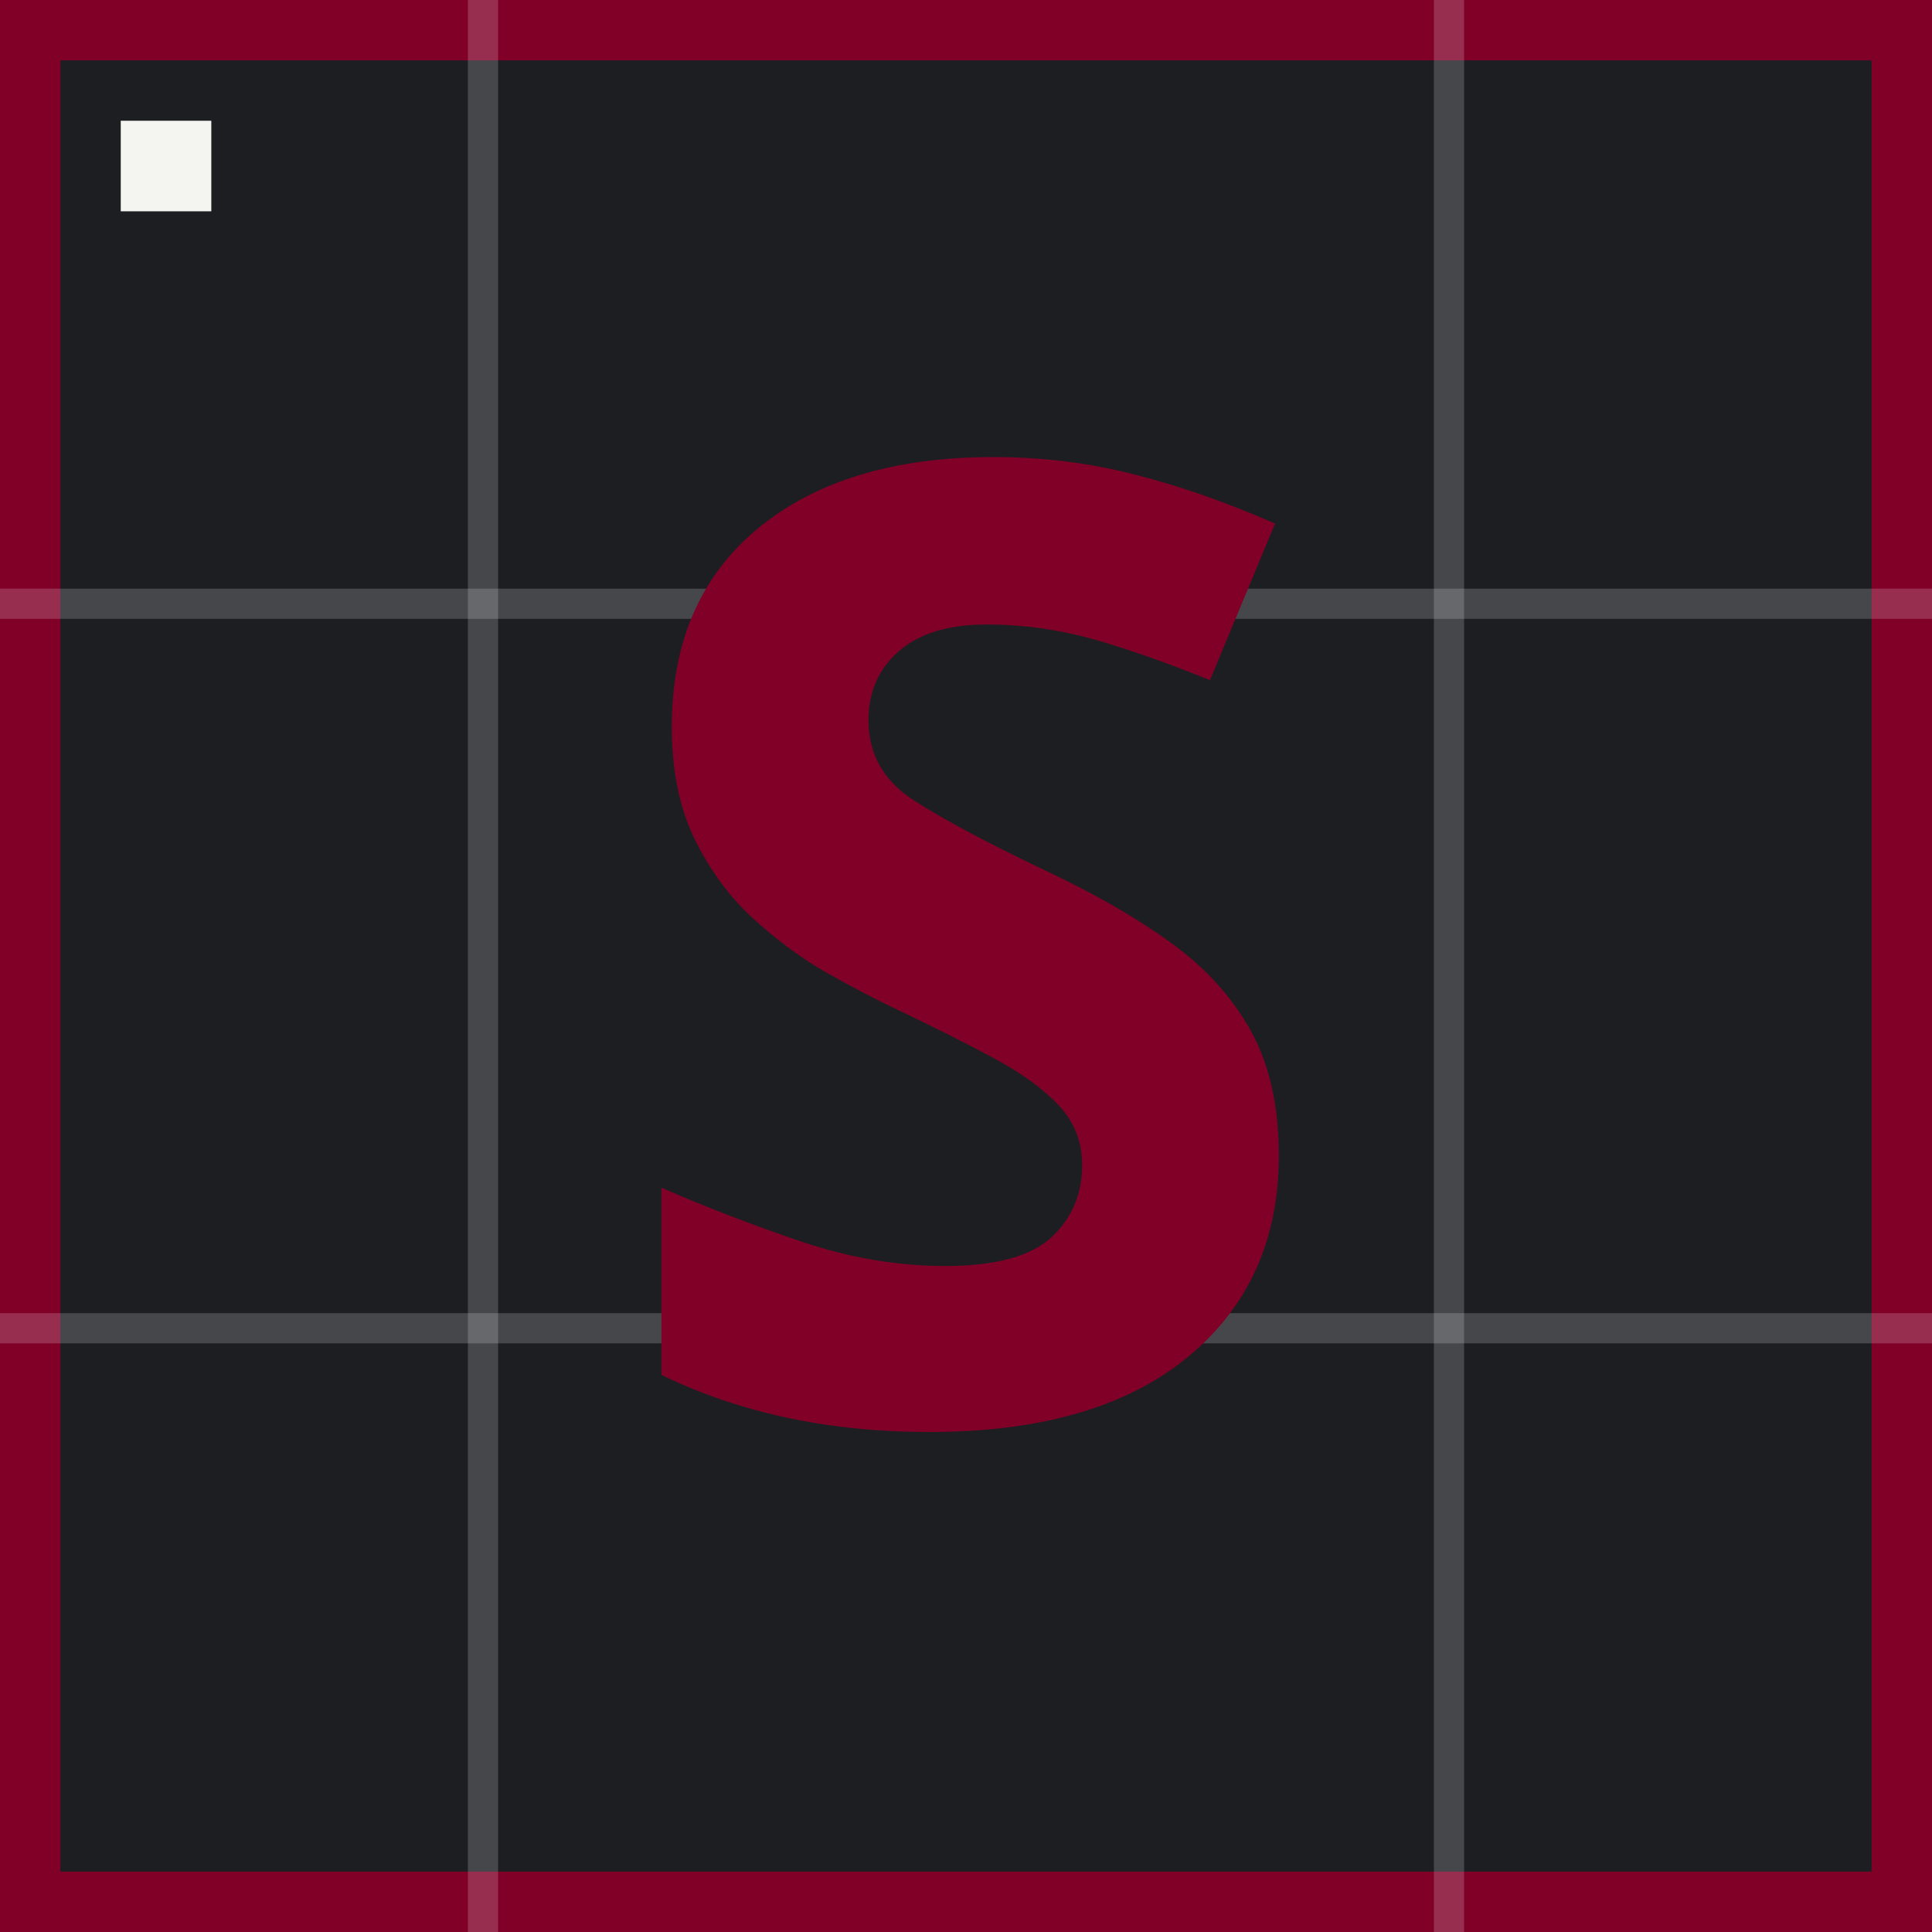
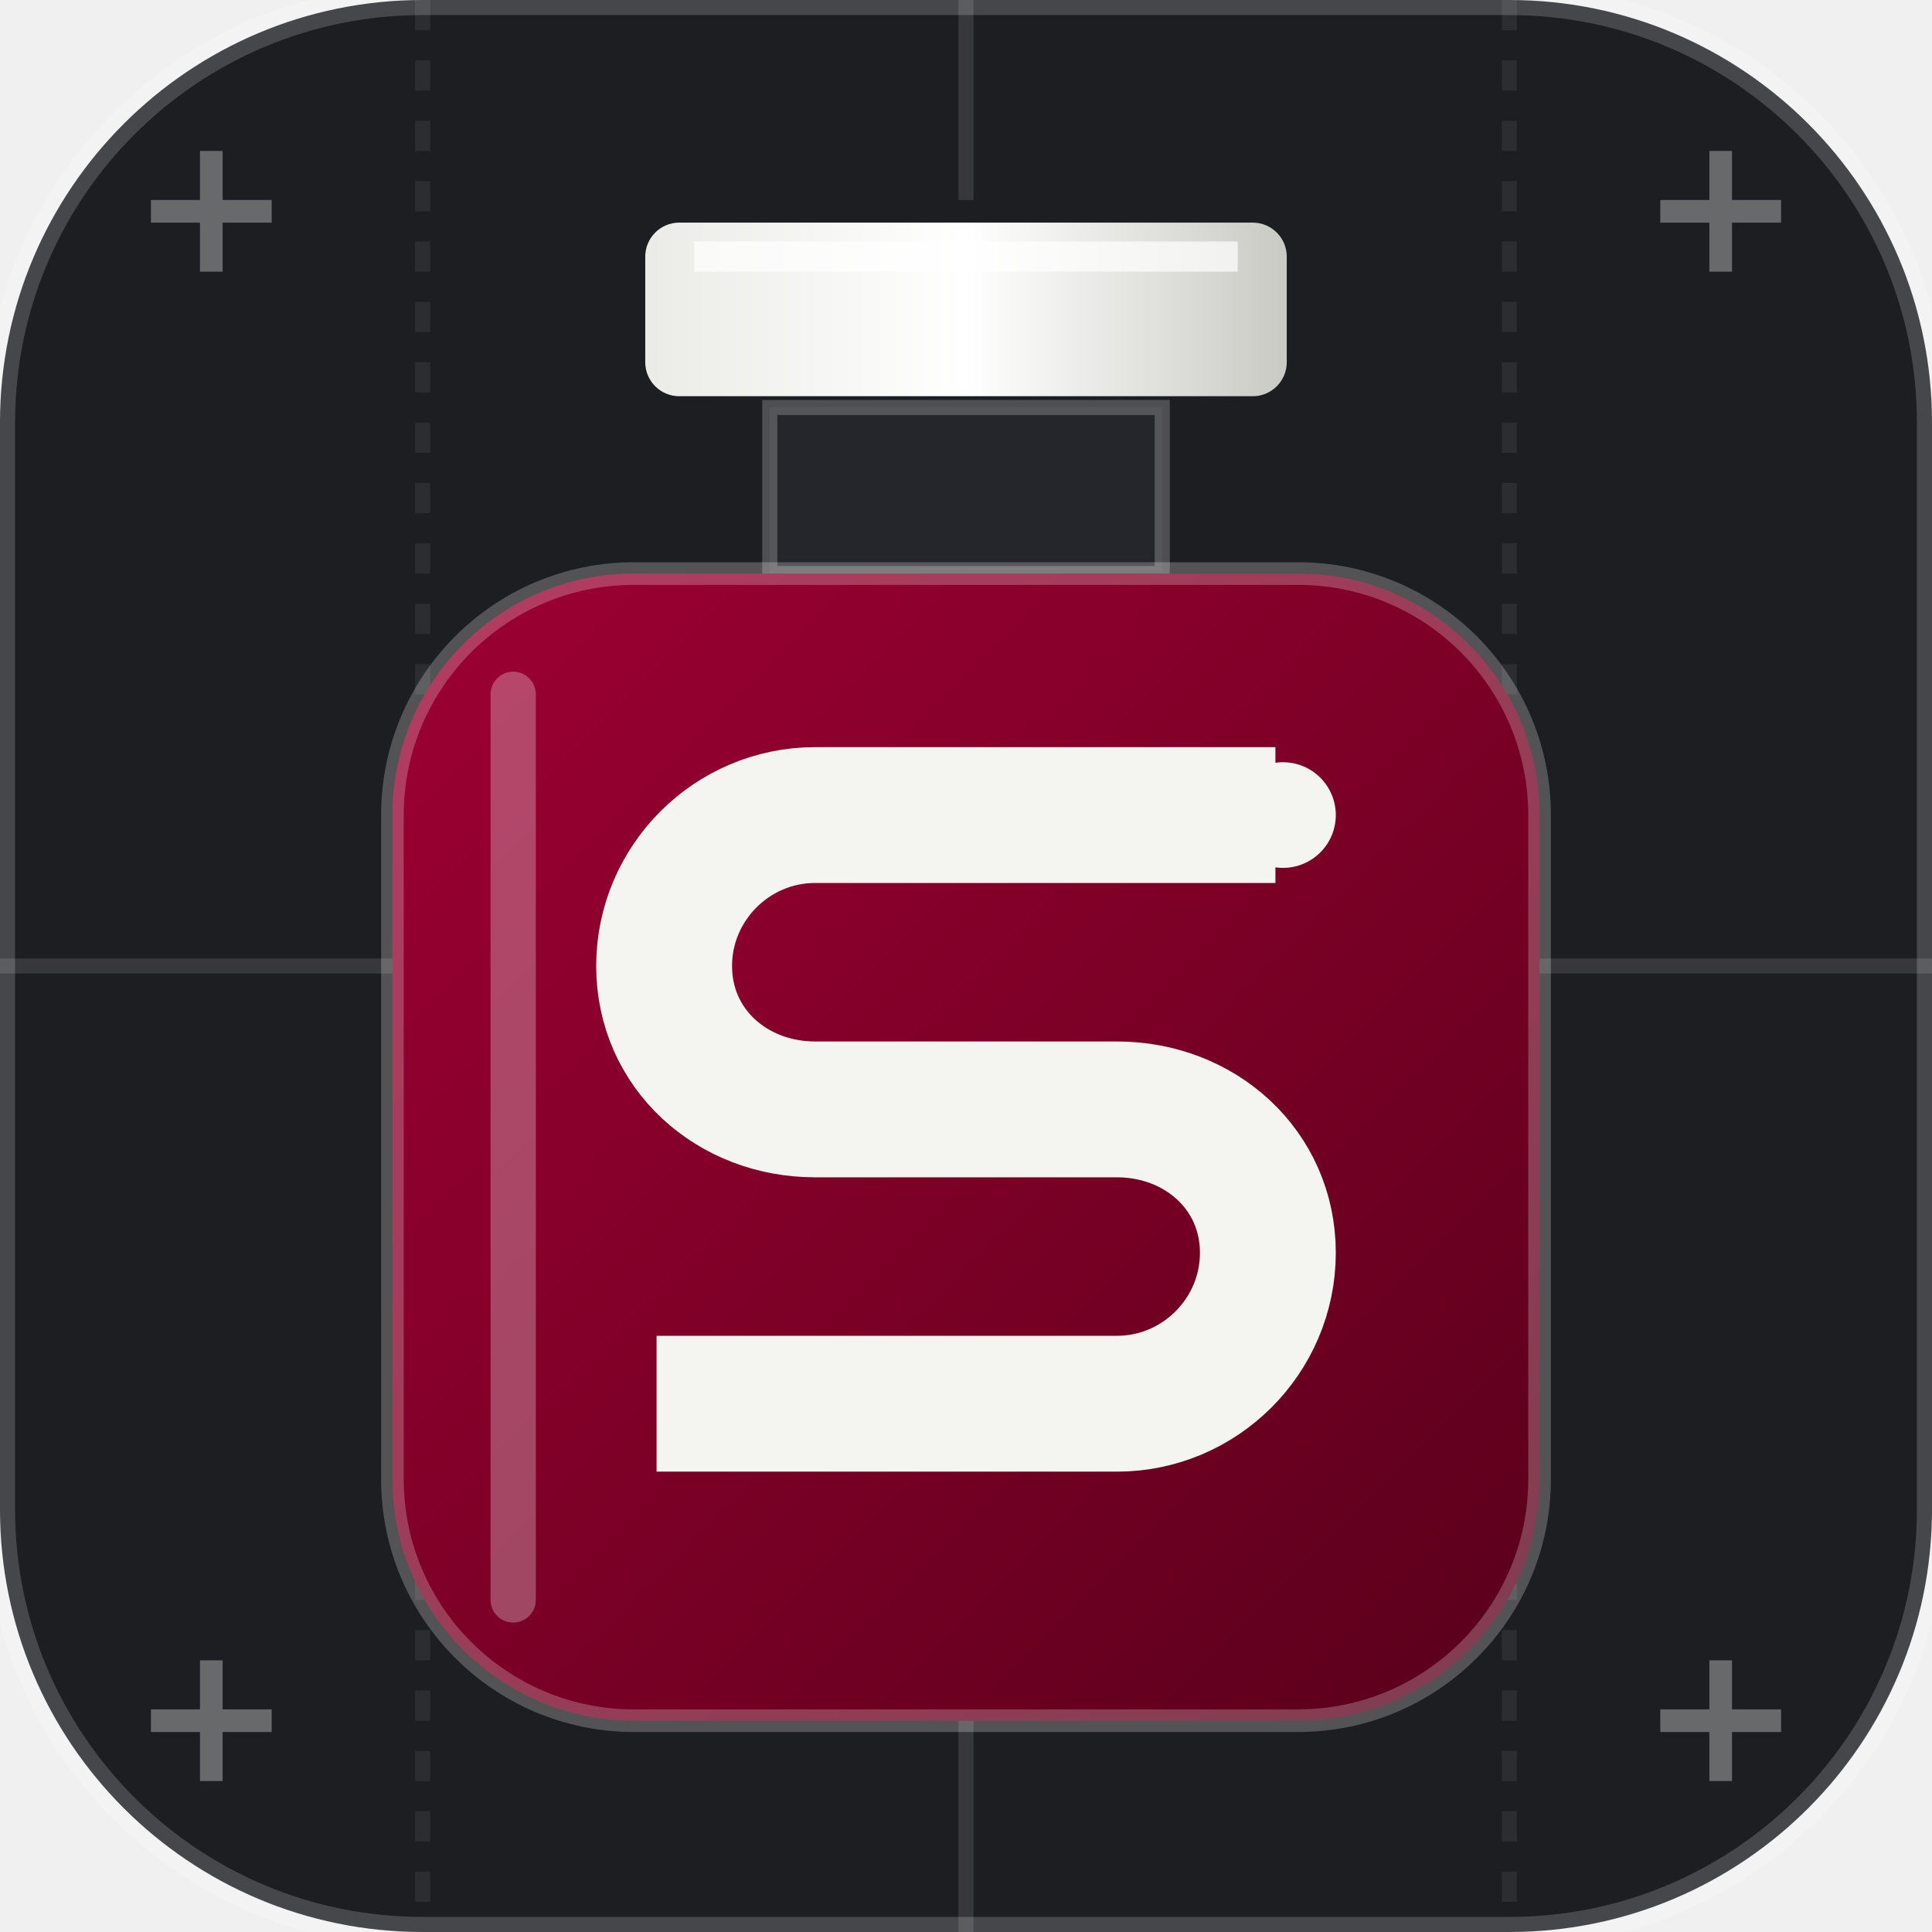
- <svg xmlns="http://www.w3.org/2000/svg" viewBox="0 0 64 64" width="64" height="64">
-   <rect width="64" height="64" fill="#1D1E22" />
-   <rect x="1" y="1" width="62" height="62" fill="none" stroke="#800028" stroke-width="2" />
-   <line x1="16" y1="0" x2="16" y2="64" stroke="#ffffff" stroke-opacity="0.18" stroke-width="1" />
-   <line x1="48" y1="0" x2="48" y2="64" stroke="#ffffff" stroke-opacity="0.18" stroke-width="1" />
-   <line x1="0" y1="20" x2="64" y2="20" stroke="#ffffff" stroke-opacity="0.18" stroke-width="1" />
-   <line x1="0" y1="44" x2="64" y2="44" stroke="#ffffff" stroke-opacity="0.18" stroke-width="1" />
-   <text x="32" y="47" font-family="'Anton', 'Bebas Neue', Impact, sans-serif" font-size="44" font-weight="bold" fill="#800028" text-anchor="middle" letter-spacing="-1">S</text>
-   <rect x="4" y="4" width="3" height="3" fill="#F4F4F0" />
+ <svg xmlns="http://www.w3.org/2000/svg" viewBox="0 0 128 128" width="128" height="128">
+   <defs>
+     <linearGradient id="vialGrad" x1="0%" y1="0%" x2="100%" y2="100%">
+       <stop offset="0%" stop-color="#9E0034" />
+       <stop offset="45%" stop-color="#800028" />
+       <stop offset="100%" stop-color="#58001B" />
+     </linearGradient>
+     <linearGradient id="stopperGrad" x1="0%" y1="0%" x2="100%" y2="0%">
+       <stop offset="0%" stop-color="#EAEAE6" />
+       <stop offset="50%" stop-color="#FFFFFF" />
+       <stop offset="100%" stop-color="#C8C8C2" />
+     </linearGradient>
+   </defs>
+   <rect width="128" height="128" rx="28" fill="#1D1E22" stroke="rgba(255, 255, 255, 0.18)" stroke-width="2" />
+   <line x1="64" y1="0" x2="64" y2="128" stroke="#ffffff" stroke-opacity="0.12" stroke-width="1" />
+   <line x1="0" y1="64" x2="128" y2="64" stroke="#ffffff" stroke-opacity="0.12" stroke-width="1" />
+   <line x1="28" y1="0" x2="28" y2="128" stroke="#ffffff" stroke-opacity="0.07" stroke-width="1" stroke-dasharray="2,2" />
+   <line x1="100" y1="0" x2="100" y2="128" stroke="#ffffff" stroke-opacity="0.07" stroke-width="1" stroke-dasharray="2,2" />
+   <path d="M14 10 v8 M10 14 h8" stroke="#F4F4F0" stroke-opacity="0.35" stroke-width="1.5" />
+   <path d="M114 10 v8 M110 14 h8" stroke="#F4F4F0" stroke-opacity="0.35" stroke-width="1.5" />
+   <path d="M14 110 v8 M10 114 h8" stroke="#F4F4F0" stroke-opacity="0.35" stroke-width="1.5" />
+   <path d="M114 110 v8 M110 114 h8" stroke="#F4F4F0" stroke-opacity="0.35" stroke-width="1.5" />
+   <rect x="42" y="14" width="44" height="13" rx="3" fill="url(#stopperGrad)" stroke="#1D1E22" stroke-width="1.5" />
+   <rect x="46" y="16" width="36" height="2" fill="#ffffff" opacity="0.7" />
+   <rect x="51" y="27" width="26" height="11" fill="#25262C" stroke="rgba(255,255,255,0.22)" stroke-width="1" />
+   <rect x="26" y="38" width="76" height="76" rx="16" fill="url(#vialGrad)" stroke="#F4F4F0" stroke-opacity="0.25" stroke-width="1.5" />
+   <path d="M34 46 v60" stroke="#ffffff" stroke-opacity="0.28" stroke-width="3" stroke-linecap="round" />
+   <path d="M80 54 H54 C48.5 54 44 58.5 44 64 C44 69.5 48.5 73.5 54 73.5 H74 C79.5 73.5 84 77.5 84 83 C84 88.5 79.5 93 74 93 H48" fill="none" stroke="#F4F4F0" stroke-width="9" stroke-linecap="square" stroke-linejoin="miter" />
+   <circle cx="85" cy="54" r="3.5" fill="#F4F4F0" />
</svg>
